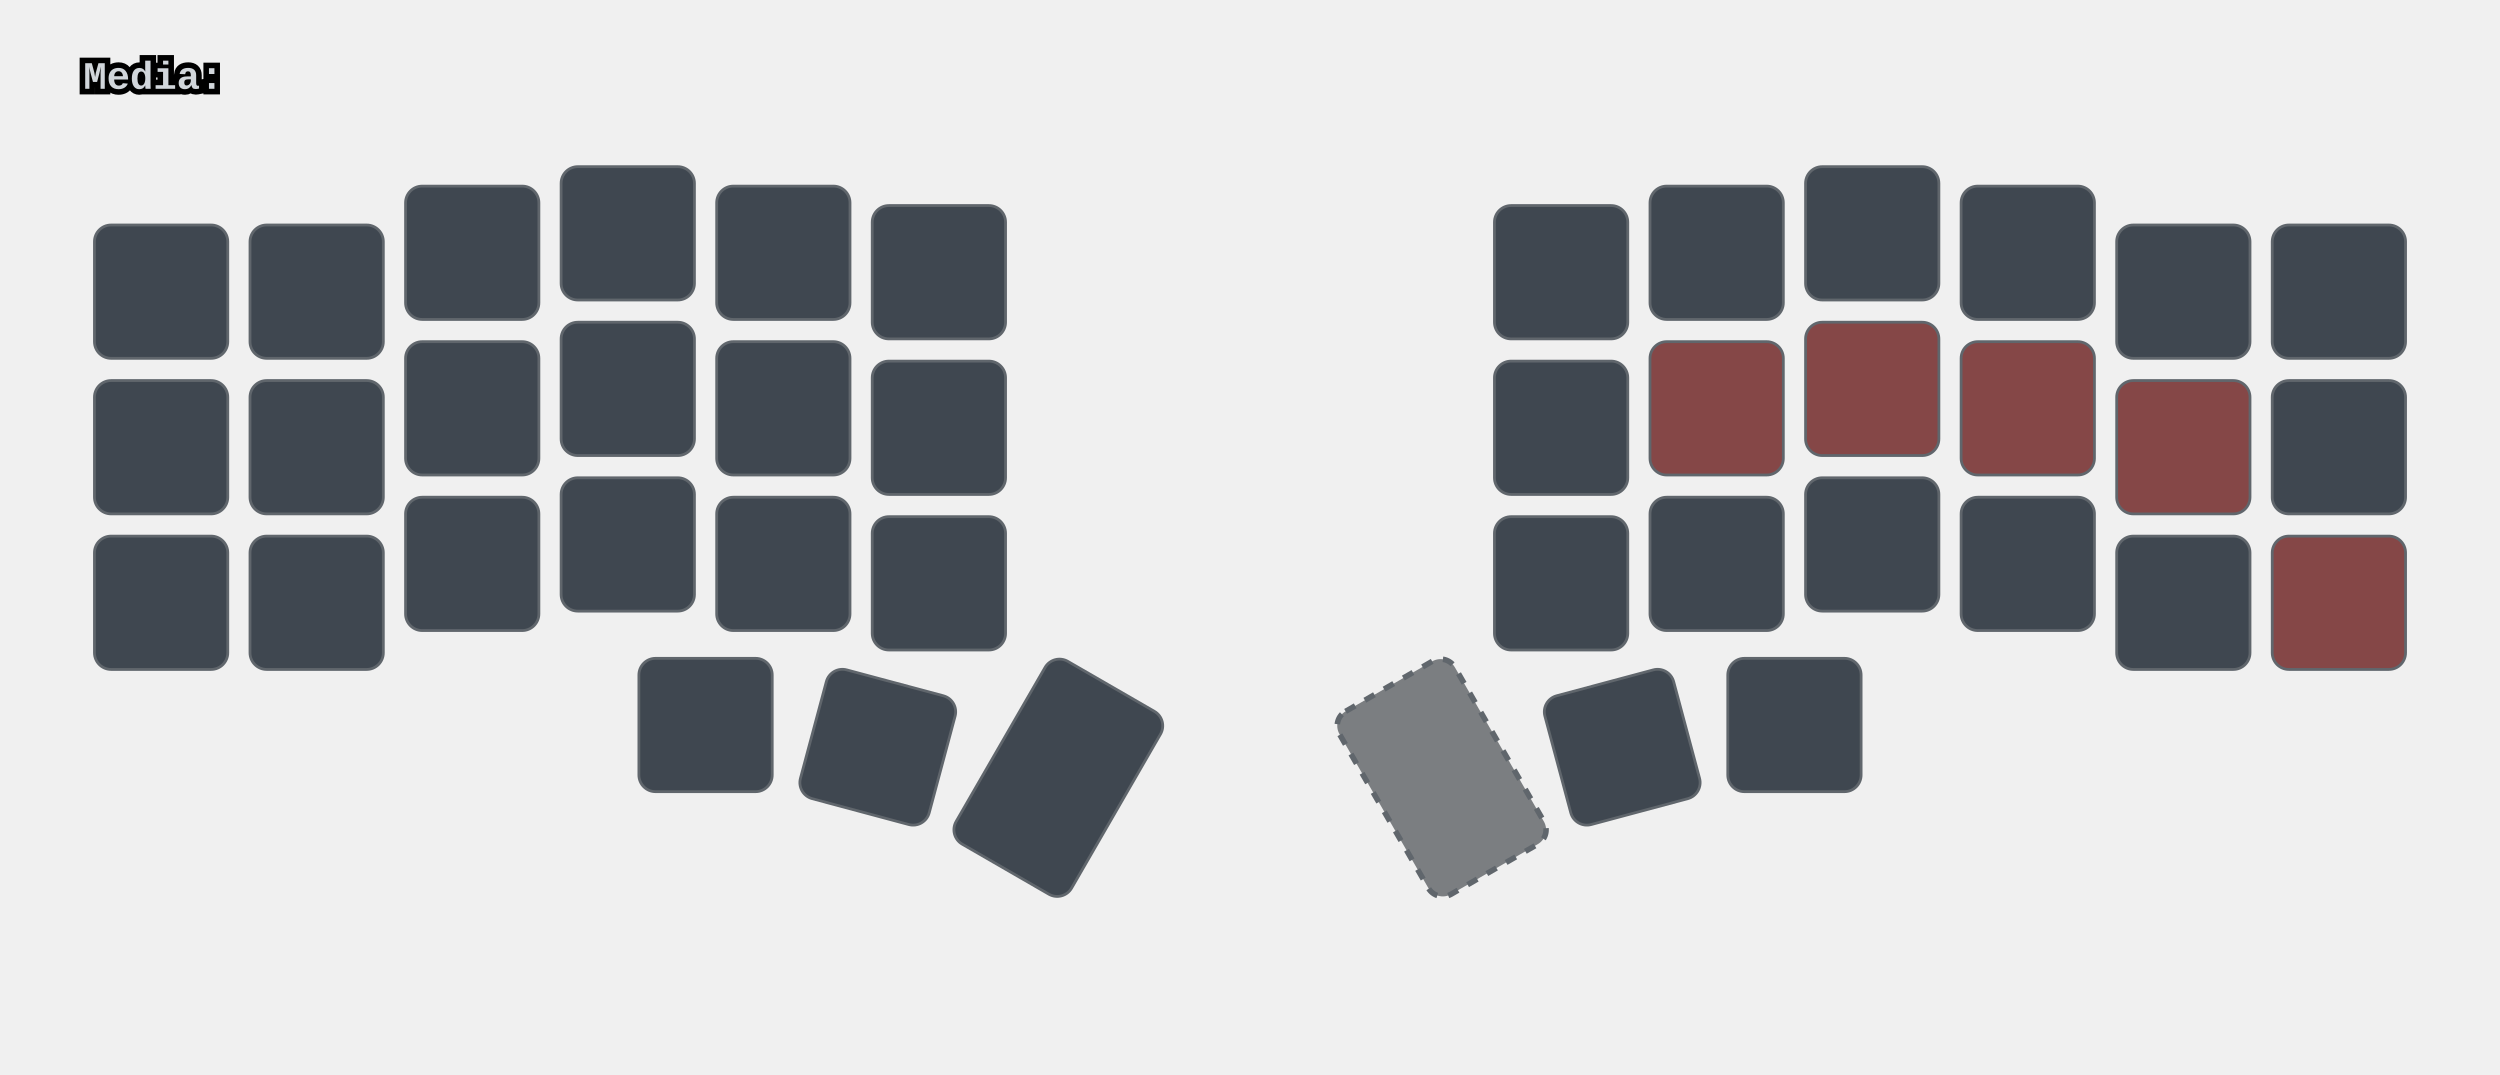
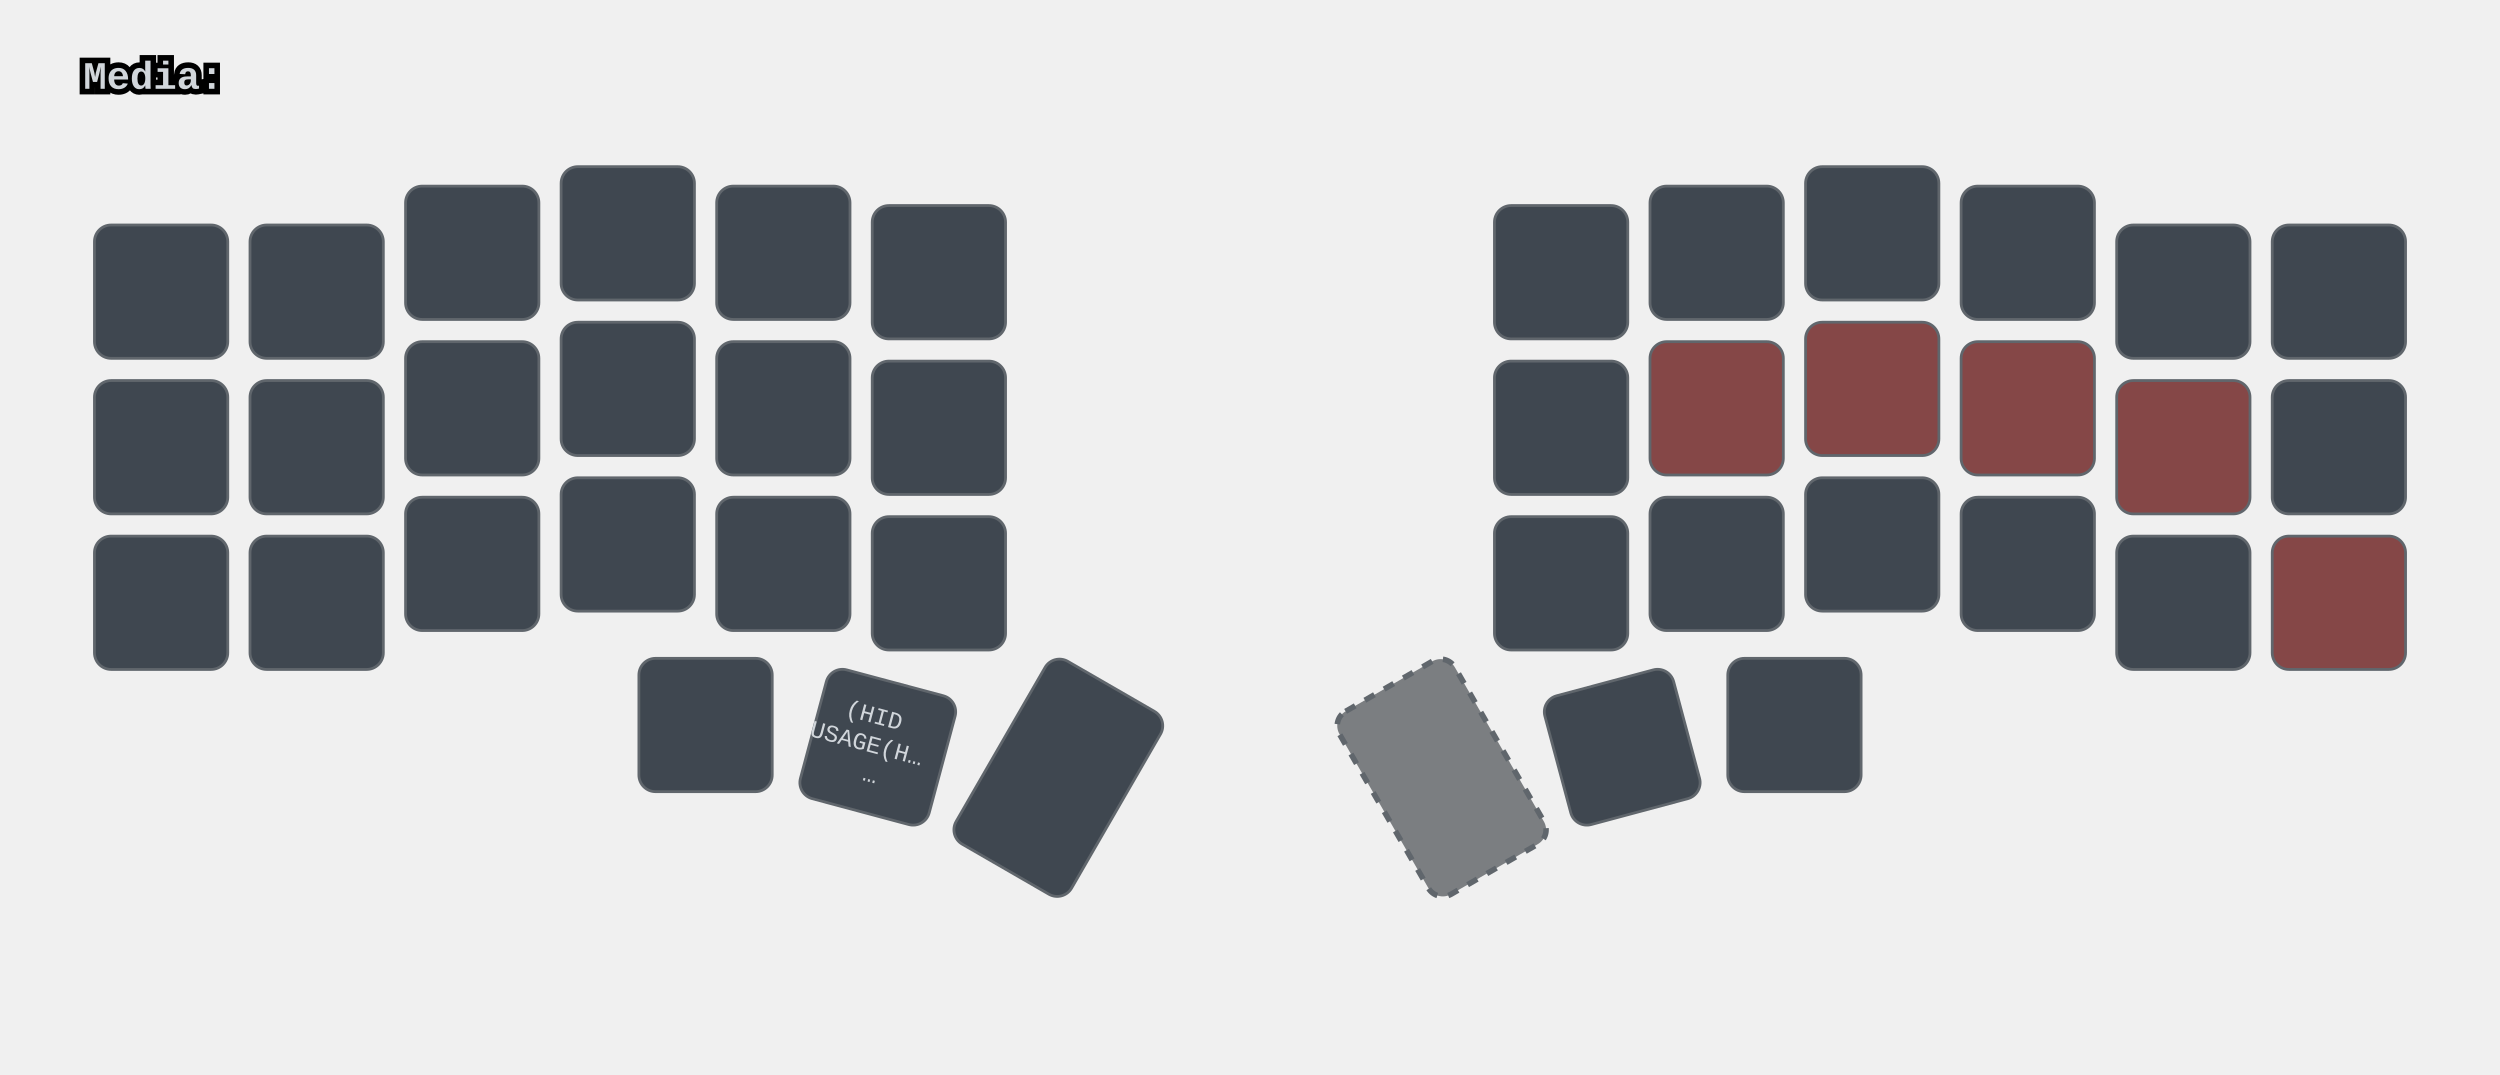
<svg xmlns="http://www.w3.org/2000/svg" xmlns:xlink="http://www.w3.org/1999/xlink" width="900" height="387" viewBox="0 0 900 387" class="keymap">
  <defs>/* start glyphs */
<svg id="mdi:apple-keyboard-caps">
      <svg id="mdi-apple-keyboard-caps" viewBox="0 0 24 24">
        <path d="M15,14V8H17.17L12,2.83L6.83,8H9V14H15M12,0L22,10H17V16H7V10H2L12,0M7,18H17V24H7V18M15,20H9V22H15V20Z" />
      </svg>
    </svg>
    <svg id="mdi:apple-keyboard-command">
      <svg id="mdi-apple-keyboard-command" viewBox="0 0 24 24">
        <path d="M6,2A4,4 0 0,1 10,6V8H14V6A4,4 0 0,1 18,2A4,4 0 0,1 22,6A4,4 0 0,1 18,10H16V14H18A4,4 0 0,1 22,18A4,4 0 0,1 18,22A4,4 0 0,1 14,18V16H10V18A4,4 0 0,1 6,22A4,4 0 0,1 2,18A4,4 0 0,1 6,14H8V10H6A4,4 0 0,1 2,6A4,4 0 0,1 6,2M16,18A2,2 0 0,0 18,20A2,2 0 0,0 20,18A2,2 0 0,0 18,16H16V18M14,10H10V14H14V10M6,16A2,2 0 0,0 4,18A2,2 0 0,0 6,20A2,2 0 0,0 8,18V16H6M8,6A2,2 0 0,0 6,4A2,2 0 0,0 4,6A2,2 0 0,0 6,8H8V6M18,8A2,2 0 0,0 20,6A2,2 0 0,0 18,4A2,2 0 0,0 16,6V8H18Z" />
      </svg>
    </svg>
    <svg id="mdi:apple-keyboard-control">
      <svg id="mdi-apple-keyboard-control" viewBox="0 0 24 24">
        <path d="M19.78,11.78L18.36,13.19L12,6.83L5.64,13.19L4.22,11.78L12,4L19.78,11.78Z" />
      </svg>
    </svg>
    <svg id="mdi:apple-keyboard-option">
      <svg id="mdi-apple-keyboard-option" viewBox="0 0 24 24">
        <path d="M3,4H9.11L16.15,18H21V20H14.88L7.84,6H3V4M14,4H21V6H14V4Z" />
      </svg>
    </svg>
    <svg id="mdi:apple-keyboard-shift">
      <svg id="mdi-apple-keyboard-shift" viewBox="0 0 24 24">
        <path d="M15,18V12H17.17L12,6.83L6.83,12H9V18H15M12,4L22,14H17V20H7V14H2L12,4Z" />
      </svg>
    </svg>
    <svg id="mdi:backspace">
      <svg id="mdi-backspace" viewBox="0 0 24 24">
        <path d="M22,3H7C6.31,3 5.77,3.35 5.41,3.88L0,12L5.41,20.11C5.77,20.64 6.31,21 7,21H22A2,2 0 0,0 24,19V5A2,2 0 0,0 22,3M19,15.59L17.59,17L14,13.41L10.41,17L9,15.59L12.59,12L9,8.41L10.41,7L14,10.59L17.59,7L19,8.41L15.41,12" />
      </svg>
    </svg>
    <svg id="mdi:backspace-reverse">
      <svg id="mdi-backspace-reverse" viewBox="0 0 24 24">
        <path d="M2,21H17C17.7,21 18.2,20.6 18.6,20.1L24,12L18.6,3.9C18.2,3.4 17.7,3 17,3H2A2,2 0 0,0 0,5V19A2,2 0 0,0 2,21M5,8.4L6.4,7L10,10.6L13.6,7L15,8.4L11.4,12L15,15.6L13.6,17L10,13.4L6.4,17L5,15.6L8.6,12" />
      </svg>
    </svg>
    <svg id="mdi:bluetooth-connect">
      <svg id="mdi-bluetooth-connect" viewBox="0 0 24 24">
        <path d="M19,10L17,12L19,14L21,12M14.88,16.29L13,18.17V14.41M13,5.83L14.88,7.71L13,9.58M17.71,7.71L12,2H11V9.58L6.41,5L5,6.41L10.59,12L5,17.58L6.41,19L11,14.41V22H12L17.71,16.29L13.41,12M7,12L5,10L3,12L5,14L7,12Z" />
      </svg>
    </svg>
    <svg id="mdi:bluetooth-off">
      <svg id="mdi-bluetooth-off" viewBox="0 0 24 24">
        <path d="M13,5.83L14.88,7.71L13.28,9.31L14.69,10.72L17.71,7.7L12,2H11V7.03L13,9.03M5.41,4L4,5.41L10.59,12L5,17.59L6.41,19L11,14.41V22H12L16.29,17.71L18.59,20L20,18.59M13,18.17V14.41L14.88,16.29" />
      </svg>
    </svg>
    <svg id="mdi:brightness-5">
      <svg id="mdi-brightness-5" viewBox="0 0 24 24">
        <path d="M12,18A6,6 0 0,1 6,12A6,6 0 0,1 12,6A6,6 0 0,1 18,12A6,6 0 0,1 12,18M20,15.31L23.31,12L20,8.69V4H15.31L12,0.69L8.69,4H4V8.69L0.69,12L4,15.31V20H8.69L12,23.31L15.31,20H20V15.31Z" />
      </svg>
    </svg>
    <svg id="mdi:brightness-7">
      <svg id="mdi-brightness-7" viewBox="0 0 24 24">
        <path d="M12,8A4,4 0 0,0 8,12A4,4 0 0,0 12,16A4,4 0 0,0 16,12A4,4 0 0,0 12,8M12,18A6,6 0 0,1 6,12A6,6 0 0,1 12,6A6,6 0 0,1 18,12A6,6 0 0,1 12,18M20,8.69V4H15.31L12,0.69L8.69,4H4V8.69L0.69,12L4,15.31V20H8.69L12,23.31L15.31,20H20V15.31L23.31,12L20,8.69Z" />
      </svg>
    </svg>
    <svg id="mdi:code-block-tags">
      <svg id="mdi-code-block-tags" viewBox="0 0 24 24">
        <path d="M5.59 3.41L7 4.82L3.82 8L7 11.18L5.59 12.6L1 8L5.59 3.41M11.41 3.41L16 8L11.41 12.6L10 11.18L13.18 8L10 4.82L11.41 3.41M22 6V18C22 19.11 21.11 20 20 20H4C2.9 20 2 19.11 2 18V14H4V18H20V6H17.03V4H20C21.11 4 22 4.89 22 6Z" />
      </svg>
    </svg>
    <svg id="mdi:content-copy">
      <svg id="mdi-content-copy" viewBox="0 0 24 24">
        <path d="M19,21H8V7H19M19,5H8A2,2 0 0,0 6,7V21A2,2 0 0,0 8,23H19A2,2 0 0,0 21,21V7A2,2 0 0,0 19,5M16,1H4A2,2 0 0,0 2,3V17H4V3H16V1Z" />
      </svg>
    </svg>
    <svg id="mdi:content-cut">
      <svg id="mdi-content-cut" viewBox="0 0 24 24">
        <path d="M19,3L13,9L15,11L22,4V3M12,12.5A0.5,0.5 0 0,1 11.5,12A0.5,0.5 0 0,1 12,11.5A0.5,0.5 0 0,1 12.5,12A0.5,0.5 0 0,1 12,12.5M6,20A2,2 0 0,1 4,18C4,16.89 4.9,16 6,16A2,2 0 0,1 8,18C8,19.11 7.1,20 6,20M6,8A2,2 0 0,1 4,6C4,4.89 4.9,4 6,4A2,2 0 0,1 8,6C8,7.11 7.1,8 6,8M9.64,7.64C9.87,7.14 10,6.59 10,6A4,4 0 0,0 6,2A4,4 0 0,0 2,6A4,4 0 0,0 6,10C6.59,10 7.14,9.87 7.64,9.64L10,12L7.64,14.36C7.14,14.13 6.59,14 6,14A4,4 0 0,0 2,18A4,4 0 0,0 6,22A4,4 0 0,0 10,18C10,17.41 9.87,16.86 9.64,16.36L12,14L19,21H22V20L9.64,7.64Z" />
      </svg>
    </svg>
    <svg id="mdi:content-paste">
      <svg id="mdi-content-paste" viewBox="0 0 24 24">
        <path d="M19,20H5V4H7V7H17V4H19M12,2A1,1 0 0,1 13,3A1,1 0 0,1 12,4A1,1 0 0,1 11,3A1,1 0 0,1 12,2M19,2H14.82C14.4,0.84 13.3,0 12,0C10.7,0 9.6,0.84 9.18,2H5A2,2 0 0,0 3,4V20A2,2 0 0,0 5,22H19A2,2 0 0,0 21,20V4A2,2 0 0,0 19,2Z" />
      </svg>
    </svg>
    <svg id="mdi:dock-window">
      <svg id="mdi-dock-window" viewBox="0 0 24 24">
        <path d="M18 18V20H4A2 2 0 0 1 2 18V8H4V18M22 6V14A2 2 0 0 1 20 16H8A2 2 0 0 1 6 14V6A2 2 0 0 1 8 4H20A2 2 0 0 1 22 6M20 6H8V14H20Z" />
      </svg>
    </svg>
    <svg id="mdi:folder-search-outline">
      <svg id="mdi-folder-search-outline" viewBox="0 0 24 24">
        <path d="M16.5,12C19,12 21,14 21,16.5C21,17.38 20.75,18.21 20.31,18.9L23.39,22L22,23.39L18.88,20.32C18.19,20.75 17.37,21 16.5,21C14,21 12,19 12,16.5C12,14 14,12 16.5,12M16.5,14A2.5,2.5 0 0,0 14,16.5A2.5,2.5 0 0,0 16.5,19A2.5,2.5 0 0,0 19,16.5A2.5,2.5 0 0,0 16.5,14M19,8H3V18H10.17C10.34,18.72 10.63,19.39 11,20H3C1.89,20 1,19.1 1,18V6C1,4.89 1.89,4 3,4H9L11,6H19A2,2 0 0,1 21,8V11.81C20.42,11.26 19.75,10.81 19,10.5V8Z" />
      </svg>
    </svg>
    <svg id="mdi:format-letter-ends-with">
      <svg id="mdi-format-letter-ends-with" viewBox="0 0 24 24">
        <path d="M11.14 4L6.43 16H8.36L9.32 13.43H14.67L15.64 16H17.57L12.86 4M12 6.29L14.03 11.71H9.96M20 14V18H2V20H22V14Z" />
      </svg>
    </svg>
    <svg id="mdi:format-letter-starts-with">
      <svg id="mdi-format-letter-starts-with" viewBox="0 0 24 24">
        <path d="M11.14 4L6.43 16H8.36L9.32 13.43H14.67L15.64 16H17.57L12.86 4M12 6.29L14.03 11.71H9.96M4 18V15H2V20H22V18Z" />
      </svg>
    </svg>
    <svg id="mdi:format-pilcrow-arrow-left">
      <svg id="mdi-format-pilcrow-arrow-left" viewBox="0 0 24 24">
        <path d="M8,17V14L4,18L8,22V19H20V17M10,10V15H12V4H14V15H16V4H18V2H10A4,4 0 0,0 6,6A4,4 0 0,0 10,10Z" />
      </svg>
    </svg>
    <svg id="mdi:format-pilcrow-arrow-right">
      <svg id="mdi-format-pilcrow-arrow-right" viewBox="0 0 24 24">
        <path d="M21,18L17,14V17H5V19H17V22M9,10V15H11V4H13V15H15V4H17V2H9A4,4 0 0,0 5,6A4,4 0 0,0 9,10Z" />
      </svg>
    </svg>
    <svg id="mdi:keyboard-return">
      <svg id="mdi-keyboard-return" viewBox="0 0 24 24">
        <path d="M19,7V11H5.83L9.41,7.41L8,6L2,12L8,18L9.41,16.58L5.83,13H21V7H19Z" />
      </svg>
    </svg>
    <svg id="mdi:keyboard-space">
      <svg id="mdi-keyboard-space" viewBox="0 0 24 24">
        <path d="M3 15H5V19H19V15H21V19C21 20.1 20.1 21 19 21H5C3.9 21 3 20.1 3 19V15Z" />
      </svg>
    </svg>
    <svg id="mdi:keyboard-tab">
      <svg id="mdi-keyboard-tab" viewBox="0 0 24 24">
        <path d="M20,18H22V6H20M11.59,7.41L15.17,11H1V13H15.17L11.59,16.58L13,18L19,12L13,6L11.59,7.41Z" />
      </svg>
    </svg>
    <svg id="mdi:keyboard-variant">
      <svg id="mdi-keyboard-variant" viewBox="0 0 24 24">
        <path d="M6,16H18V18H6V16M6,13V15H2V13H6M7,15V13H10V15H7M11,15V13H13V15H11M14,15V13H17V15H14M18,15V13H22V15H18M2,10H5V12H2V10M19,12V10H22V12H19M18,12H16V10H18V12M8,12H6V10H8V12M12,12H9V10H12V12M15,12H13V10H15V12M2,9V7H4V9H2M5,9V7H7V9H5M8,9V7H10V9H8M11,9V7H13V9H11M14,9V7H16V9H14M17,9V7H22V9H17Z" />
      </svg>
    </svg>
    <svg id="mdi:lightbulb-off-outline">
      <svg id="mdi-lightbulb-off-outline" viewBox="0 0 24 24">
        <path d="M12,2C9.76,2 7.78,3.05 6.5,4.68L7.93,6.11C8.84,4.84 10.32,4 12,4A5,5 0 0,1 17,9C17,10.68 16.16,12.16 14.89,13.06L16.31,14.5C17.94,13.21 19,11.24 19,9A7,7 0 0,0 12,2M3.28,4L2,5.27L5.04,8.3C5,8.53 5,8.76 5,9C5,11.38 6.19,13.47 8,14.74V17A1,1 0 0,0 9,18H14.73L18.73,22L20,20.72L3.28,4M7.23,10.5L12.73,16H10V13.58C8.68,13 7.66,11.88 7.23,10.5M9,20V21A1,1 0 0,0 10,22H14A1,1 0 0,0 15,21V20H9Z" />
      </svg>
    </svg>
    <svg id="mdi:lightbulb-on-20">
      <svg id="mdi-lightbulb-on-20" viewBox="0 0 24 24">
        <path d="M1 11H4V13H1V11M4.9 3.5L3.5 4.9L5.6 7L7 5.6L4.9 3.5M13 1H11V4H13V1M20 11V13H23V11H20M10 22C10 22.6 10.4 23 11 23H13C13.6 23 14 22.6 14 22V21H10V22M19.1 3.5L17 5.6L18.4 7L20.5 4.9L19.1 3.5M18 12C18 14.2 16.8 16.2 15 17.2V19C15 19.6 14.6 20 14 20H10C9.4 20 9 19.6 9 19V17.2C7.2 16.2 6 14.2 6 12C6 8.7 8.7 6 12 6S18 8.7 18 12M16 12C16 9.79 14.21 8 12 8S8 9.79 8 12 9.79 16 12 16 16 14.21 16 12Z" />
      </svg>
    </svg>
    <svg id="mdi:lightbulb-on-90">
      <svg id="mdi-lightbulb-on-90" viewBox="0 0 24 24">
        <path d="M7 5.6L5.6 7L3.5 4.9L4.9 3.5L7 5.6M10 22C10 22.6 10.4 23 11 23H13C13.6 23 14 22.6 14 22V21H10V22M1 13H4V11H1V13M13 1H11V4H13V1M20 11V13H23V11H20M19.1 3.5L17 5.6L18.4 7L20.5 4.9L19.1 3.5M18 12C18 14.2 16.8 16.2 15 17.2V19C15 19.6 14.6 20 14 20H10C9.4 20 9 19.6 9 19V17.2C7.2 16.2 6 14.2 6 12C6 8.7 8.7 6 12 6S18 8.7 18 12M12 8C11 8 10.09 8.38 9.39 9H14.61C13.91 8.38 13 8 12 8Z" />
      </svg>
    </svg>
    <svg id="mdi:lock-outline">
      <svg id="mdi-lock-outline" viewBox="0 0 24 24">
        <path d="M12,17C10.89,17 10,16.1 10,15C10,13.89 10.89,13 12,13A2,2 0 0,1 14,15A2,2 0 0,1 12,17M18,20V10H6V20H18M18,8A2,2 0 0,1 20,10V20A2,2 0 0,1 18,22H6C4.89,22 4,21.1 4,20V10C4,8.89 4.89,8 6,8H7V6A5,5 0 0,1 12,1A5,5 0 0,1 17,6V8H18M12,3A3,3 0 0,0 9,6V8H15V6A3,3 0 0,0 12,3Z" />
      </svg>
    </svg>
    <svg id="mdi:mouse">
      <svg id="mdi-mouse" viewBox="0 0 24 24">
        <path d="M11,1.07C7.05,1.56 4,4.92 4,9H11M4,15A8,8 0 0,0 12,23A8,8 0 0,0 20,15V11H4M13,1.07V9H20C20,4.92 16.94,1.56 13,1.07Z" />
      </svg>
    </svg>
    <svg id="mdi:mouse-left-click-outline">
      <svg id="mdi-mouse-left-click-outline" viewBox="0 0 24 24">
        <path d="M13 9V1.07C13.7 1.16 14.37 1.33 15 1.59C17.33 2.53 19.11 4.53 19.75 7C19.91 7.64 20 8.31 20 9H13M17.66 7C17.18 5.65 16.23 4.5 15 3.81V7H17.66M6 15V13H18V15C18 16.59 17.37 18.12 16.24 19.24C15.12 20.37 13.59 21 12 21C10.41 21 8.88 20.37 7.76 19.24C6.63 18.12 6 16.59 6 15M4 15C4 17.12 4.84 19.16 6.34 20.66C7.84 22.16 9.88 23 12 23C14.12 23 16.16 22.16 17.66 20.66C19.16 19.16 20 17.12 20 15V11H4V15M11 9V1.07C7.06 1.56 4 4.92 4 9H11Z" />
      </svg>
    </svg>
    <svg id="mdi:mouse-right-click-outline">
      <svg id="mdi-mouse-right-click-outline" viewBox="0 0 24 24">
        <path d="M13 9V1.07C16.94 1.56 20 4.92 20 9H13M11 9V1.07C10.3 1.16 9.63 1.33 9 1.59C6.67 2.53 4.89 4.53 4.25 7C4.09 7.64 4 8.31 4 9H11M6.34 7C6.82 5.65 7.78 4.5 9 3.81V7H6.34M6 15V13H18V15C18 16.59 17.37 18.12 16.24 19.24C15.12 20.37 13.59 21 12 21C10.41 21 8.88 20.37 7.76 19.24C6.63 18.12 6 16.59 6 15M4 15C4 17.12 4.84 19.16 6.34 20.66C7.84 22.16 9.88 23 12 23C14.12 23 16.16 22.16 17.66 20.66C19.16 19.16 20 17.12 20 15V11H4V15Z" />
      </svg>
    </svg>
    <svg id="mdi:numeric-1-box-multiple-outline">
      <svg id="mdi-numeric-1-box-multiple-outline" viewBox="0 0 24 24">
        <path d="M21,17H7V3H21M21,1H7A2,2 0 0,0 5,3V17A2,2 0 0,0 7,19H21A2,2 0 0,0 23,17V3A2,2 0 0,0 21,1M14,15H16V5H12V7H14M3,5H1V21A2,2 0 0,0 3,23H19V21H3V5Z" />
      </svg>
    </svg>
    <svg id="mdi:numeric-2-box-multiple-outline">
      <svg id="mdi-numeric-2-box-multiple-outline" viewBox="0 0 24 24">
        <path d="M17,13H13V11H15A2,2 0 0,0 17,9V7C17,5.89 16.1,5 15,5H11V7H15V9H13A2,2 0 0,0 11,11V15H17M21,17H7V3H21M21,1H7A2,2 0 0,0 5,3V17A2,2 0 0,0 7,19H21A2,2 0 0,0 23,17V3A2,2 0 0,0 21,1M3,5H1V21A2,2 0 0,0 3,23H19V21H3V5Z" />
      </svg>
    </svg>
    <svg id="mdi:numeric-3-box-multiple-outline">
      <svg id="mdi-numeric-3-box-multiple-outline" viewBox="0 0 24 24">
        <path d="M17,13V11.5A1.5,1.5 0 0,0 15.5,10A1.5,1.5 0 0,0 17,8.5V7C17,5.89 16.1,5 15,5H11V7H15V9H13V11H15V13H11V15H15A2,2 0 0,0 17,13M3,5H1V21A2,2 0 0,0 3,23H19V21H3M21,17H7V3H21M21,1H7A2,2 0 0,0 5,3V17A2,2 0 0,0 7,19H21A2,2 0 0,0 23,17V3A2,2 0 0,0 21,1Z" />
      </svg>
    </svg>
    <svg id="mdi:numeric-4-box-multiple-outline">
      <svg id="mdi-numeric-4-box-multiple-outline" viewBox="0 0 24 24">
        <path d="M21,17H7V3H21M21,1H7A2,2 0 0,0 5,3V17A2,2 0 0,0 7,19H21A2,2 0 0,0 23,17V3A2,2 0 0,0 21,1M15,15H17V5H15V9H13V5H11V11H15M3,5H1V21A2,2 0 0,0 3,23H19V21H3V5Z" />
      </svg>
    </svg>
    <svg id="mdi:numeric-5-box-multiple-outline">
      <svg id="mdi-numeric-5-box-multiple-outline" viewBox="0 0 24 24">
        <path d="M17,13V11C17,9.89 16.1,9 15,9H13V7H17V5H11V11H15V13H11V15H15A2,2 0 0,0 17,13M3,5H1V21A2,2 0 0,0 3,23H19V21H3M21,17H7V3H21M21,1H7A2,2 0 0,0 5,3V17A2,2 0 0,0 7,19H21A2,2 0 0,0 23,17V3A2,2 0 0,0 21,1Z" />
      </svg>
    </svg>
    <svg id="mdi:numeric-6-box-multiple-outline">
      <svg id="mdi-numeric-6-box-multiple-outline" viewBox="0 0 24 24">
        <path d="M13,11H15V13H13M13,15H15A2,2 0 0,0 17,13V11C17,9.89 16.1,9 15,9H13V7H17V5H13A2,2 0 0,0 11,7V13C11,14.11 11.9,15 13,15M21,17H7V3H21M21,1H7A2,2 0 0,0 5,3V17A2,2 0 0,0 7,19H21A2,2 0 0,0 23,17V3A2,2 0 0,0 21,1M3,5H1V21A2,2 0 0,0 3,23H19V21H3V5Z" />
      </svg>
    </svg>
    <svg id="mdi:numeric-7-box-multiple-outline">
      <svg id="mdi-numeric-7-box-multiple-outline" viewBox="0 0 24 24">
        <path d="M13,15L17,7V5H11V7H15L11,15M21,17H7V3H21M21,1H7A2,2 0 0,0 5,3V17A2,2 0 0,0 7,19H21A2,2 0 0,0 23,17V3A2,2 0 0,0 21,1M3,5H1V21A2,2 0 0,0 3,23H19V21H3V5Z" />
      </svg>
    </svg>
    <svg id="mdi:numeric-8-box-multiple-outline">
      <svg id="mdi-numeric-8-box-multiple-outline" viewBox="0 0 24 24">
        <path d="M13,11H15V13H13M13,7H15V9H13M13,15H15A2,2 0 0,0 17,13V11.5A1.5,1.5 0 0,0 15.5,10A1.5,1.5 0 0,0 17,8.5V7C17,5.89 16.1,5 15,5H13A2,2 0 0,0 11,7V8.5A1.5,1.5 0 0,0 12.5,10A1.5,1.5 0 0,0 11,11.5V13C11,14.11 11.9,15 13,15M21,17H7V3H21M21,1H7A2,2 0 0,0 5,3V17A2,2 0 0,0 7,19H21A2,2 0 0,0 23,17V3A2,2 0 0,0 21,1M3,5H1V21A2,2 0 0,0 3,23H19V21H3V5Z" />
      </svg>
    </svg>
    <svg id="mdi:palette-outline">
      <svg id="mdi-palette-outline" viewBox="0 0 24 24">
        <path d="M12,22A10,10 0 0,1 2,12A10,10 0 0,1 12,2C17.5,2 22,6 22,11A6,6 0 0,1 16,17H14.2C13.9,17 13.7,17.2 13.7,17.5C13.7,17.6 13.8,17.7 13.8,17.8C14.2,18.3 14.4,18.9 14.4,19.5C14.5,20.9 13.4,22 12,22M12,4A8,8 0 0,0 4,12A8,8 0 0,0 12,20C12.3,20 12.5,19.8 12.5,19.5C12.5,19.3 12.4,19.2 12.4,19.1C12,18.6 11.8,18.1 11.8,17.5C11.8,16.1 12.9,15 14.3,15H16A4,4 0 0,0 20,11C20,7.1 16.4,4 12,4M6.5,10C7.3,10 8,10.7 8,11.5C8,12.3 7.3,13 6.5,13C5.7,13 5,12.3 5,11.5C5,10.7 5.7,10 6.5,10M9.5,6C10.3,6 11,6.7 11,7.5C11,8.3 10.3,9 9.5,9C8.7,9 8,8.3 8,7.5C8,6.7 8.7,6 9.5,6M14.5,6C15.3,6 16,6.7 16,7.5C16,8.3 15.3,9 14.5,9C13.7,9 13,8.3 13,7.5C13,6.7 13.7,6 14.5,6M17.5,10C18.3,10 19,10.7 19,11.5C19,12.3 18.3,13 17.5,13C16.7,13 16,12.3 16,11.5C16,10.7 16.7,10 17.5,10Z" />
      </svg>
    </svg>
    <svg id="mdi:play-pause">
      <svg id="mdi-play-pause" viewBox="0 0 24 24">
        <path d="M3,5V19L11,12M13,19H16V5H13M18,5V19H21V5" />
      </svg>
    </svg>
    <svg id="mdi:power">
      <svg id="mdi-power" viewBox="0 0 24 24">
        <path d="M16.56,5.44L15.11,6.89C16.84,7.94 18,9.83 18,12A6,6 0 0,1 12,18A6,6 0 0,1 6,12C6,9.83 7.16,7.94 8.88,6.88L7.44,5.44C5.36,6.88 4,9.28 4,12A8,8 0 0,0 12,20A8,8 0 0,0 20,12C20,9.28 18.64,6.88 16.56,5.44M13,3H11V13H13" />
      </svg>
    </svg>
    <svg id="mdi:power-plug-outline">
      <svg id="mdi-power-plug-outline" viewBox="0 0 24 24">
        <path d="M16 7V3H14V7H10V3H8V7C7 7 6 8 6 9V14.5L9.5 18V21H14.5V18L18 14.5V9C18 8 17 7 16 7M16 13.67L13.09 16.59L12.67 17H11.33L10.92 16.59L8 13.67V9.09C8 9.06 8.06 9 8.09 9H15.92C15.95 9 16 9.06 16 9.09V13.67Z" />
      </svg>
    </svg>
    <svg id="mdi:redo">
      <svg id="mdi-redo" viewBox="0 0 24 24">
        <path d="M18.4,10.6C16.55,9 14.15,8 11.5,8C6.85,8 2.92,11.03 1.54,15.22L3.9,16C4.95,12.81 7.95,10.5 11.5,10.5C13.45,10.5 15.23,11.22 16.62,12.38L13,16H22V7L18.4,10.6Z" />
      </svg>
    </svg>
    <svg id="mdi:restart">
      <svg id="mdi-restart" viewBox="0 0 24 24">
        <path d="M12,4C14.1,4 16.1,4.8 17.6,6.3C20.7,9.4 20.7,14.5 17.6,17.6C15.8,19.5 13.3,20.2 10.9,19.9L11.4,17.9C13.1,18.1 14.9,17.5 16.2,16.2C18.5,13.9 18.5,10.1 16.2,7.7C15.1,6.6 13.5,6 12,6V10.6L7,5.6L12,0.6V4M6.3,17.6C3.7,15 3.3,11 5.1,7.9L6.6,9.4C5.5,11.6 5.9,14.4 7.8,16.2C8.3,16.7 8.9,17.1 9.6,17.4L9,19.4C8,19 7.1,18.4 6.3,17.6Z" />
      </svg>
    </svg>
    <svg id="mdi:skip-backward">
      <svg id="mdi-skip-backward" viewBox="0 0 24 24">
        <path d="M20,5V19L13,12M6,5V19H4V5M13,5V19L6,12" />
      </svg>
    </svg>
    <svg id="mdi:skip-forward">
      <svg id="mdi-skip-forward" viewBox="0 0 24 24">
        <path d="M4,5V19L11,12M18,5V19H20V5M11,5V19L18,12" />
      </svg>
    </svg>
    <svg id="mdi:stop">
      <svg id="mdi-stop" viewBox="0 0 24 24">
        <path d="M18,18H6V6H18V18Z" />
      </svg>
    </svg>
    <svg id="mdi:undo">
      <svg id="mdi-undo" viewBox="0 0 24 24">
        <path d="M12.5,8C9.85,8 7.45,9 5.6,10.6L2,7V16H11L7.38,12.38C8.77,11.22 10.54,10.5 12.5,10.5C16.04,10.5 19.05,12.81 20.1,16L22.47,15.22C21.08,11.03 17.15,8 12.5,8Z" />
      </svg>
    </svg>
    <svg id="mdi:unfold-more-horizontal">
      <svg id="mdi-unfold-more-horizontal" viewBox="0 0 24 24">
        <path d="M12,18.17L8.83,15L7.42,16.41L12,21L16.59,16.41L15.17,15M12,5.83L15.17,9L16.58,7.59L12,3L7.41,7.59L8.83,9L12,5.83Z" />
      </svg>
    </svg>
    <svg id="mdi:unfold-more-vertical">
      <svg id="mdi-unfold-more-vertical" viewBox="0 0 24 24">
        <path d="M18.17,12L15,8.83L16.41,7.41L21,12L16.41,16.58L15,15.17L18.17,12M5.83,12L9,15.17L7.59,16.59L3,12L7.59,7.42L9,8.83L5.83,12Z" />
      </svg>
    </svg>
    <svg id="mdi:usb">
      <svg id="mdi-usb" viewBox="0 0 24 24">
        <path d="M15,7V11H16V13H13V5H15L12,1L9,5H11V13H8V10.93C8.7,10.56 9.2,9.85 9.2,9C9.2,7.78 8.21,6.8 7,6.8C5.78,6.8 4.8,7.78 4.8,9C4.8,9.85 5.3,10.56 6,10.93V13A2,2 0 0,0 8,15H11V18.05C10.29,18.41 9.8,19.15 9.8,20A2.2,2.2 0 0,0 12,22.2A2.2,2.2 0 0,0 14.2,20C14.2,19.15 13.71,18.41 13,18.05V15H16A2,2 0 0,0 18,13V11H19V7H15Z" />
      </svg>
    </svg>
    <svg id="mdi:view-dashboard-outline">
      <svg id="mdi-view-dashboard-outline" viewBox="0 0 24 24">
        <path d="M19,5V7H15V5H19M9,5V11H5V5H9M19,13V19H15V13H19M9,17V19H5V17H9M21,3H13V9H21V3M11,3H3V13H11V3M21,11H13V21H21V11M11,15H3V21H11V15Z" />
      </svg>
    </svg>
    <svg id="mdi:volume-minus">
      <svg id="mdi-volume-minus" viewBox="0 0 24 24">
        <path d="M3,9H7L12,4V20L7,15H3V9M14,11H22V13H14V11Z" />
      </svg>
    </svg>
    <svg id="mdi:volume-off">
      <svg id="mdi-volume-off" viewBox="0 0 24 24">
        <path d="M12,4L9.91,6.09L12,8.18M4.27,3L3,4.27L7.73,9H3V15H7L12,20V13.27L16.25,17.53C15.58,18.04 14.83,18.46 14,18.7V20.77C15.38,20.45 16.63,19.82 17.68,18.96L19.73,21L21,19.73L12,10.73M19,12C19,12.94 18.8,13.82 18.46,14.64L19.97,16.15C20.62,14.91 21,13.5 21,12C21,7.72 18,4.14 14,3.23V5.29C16.89,6.15 19,8.83 19,12M16.5,12C16.5,10.23 15.5,8.71 14,7.97V10.18L16.45,12.63C16.5,12.43 16.5,12.21 16.5,12Z" />
      </svg>
    </svg>
    <svg id="mdi:volume-plus">
      <svg id="mdi-volume-plus" viewBox="0 0 24 24">
        <path d="M3,9H7L12,4V20L7,15H3V9M14,11H17V8H19V11H22V13H19V16H17V13H14V11Z" />
      </svg>
    </svg>
    <svg id="mdi:web">
      <svg id="mdi-web" viewBox="0 0 24 24">
        <path d="M16.36,14C16.44,13.34 16.5,12.68 16.5,12C16.5,11.32 16.44,10.66 16.36,10H19.74C19.9,10.64 20,11.31 20,12C20,12.69 19.9,13.36 19.74,14M14.59,19.56C15.19,18.45 15.65,17.25 15.97,16H18.92C17.96,17.65 16.43,18.93 14.59,19.56M14.34,14H9.66C9.56,13.34 9.5,12.68 9.5,12C9.5,11.32 9.56,10.65 9.66,10H14.34C14.43,10.65 14.5,11.32 14.5,12C14.5,12.68 14.43,13.34 14.34,14M12,19.96C11.17,18.76 10.5,17.43 10.09,16H13.91C13.5,17.43 12.83,18.76 12,19.96M8,8H5.08C6.03,6.34 7.57,5.06 9.4,4.44C8.8,5.55 8.35,6.75 8,8M5.08,16H8C8.35,17.25 8.8,18.45 9.4,19.56C7.57,18.93 6.03,17.65 5.08,16M4.26,14C4.1,13.36 4,12.69 4,12C4,11.31 4.1,10.64 4.26,10H7.64C7.56,10.66 7.5,11.32 7.5,12C7.5,12.68 7.56,13.34 7.64,14M12,4.03C12.83,5.23 13.5,6.57 13.91,8H10.09C10.5,6.57 11.17,5.23 12,4.03M18.92,8H15.97C15.65,6.75 15.19,5.55 14.59,4.44C16.43,5.07 17.96,6.34 18.92,8M12,2C6.47,2 2,6.5 2,12A10,10 0 0,0 12,22A10,10 0 0,0 22,12A10,10 0 0,0 12,2Z" />
      </svg>
    </svg>
    <svg id="mdi:window-maximize">
      <svg id="mdi-window-maximize" viewBox="0 0 24 24">
        <path d="M4,4H20V20H4V4M6,8V18H18V8H6Z" />
      </svg>
    </svg>
    <svg id="mdi:window-restore">
      <svg id="mdi-window-restore" viewBox="0 0 24 24">
        <path d="M4,8H8V4H20V16H16V20H4V8M16,8V14H18V6H10V8H16M6,12V18H14V12H6Z" />
      </svg>
    </svg>
  </defs>/* end glyphs */
<style>/* inherit to force styles through use tags */
svg path {
    fill: inherit;
}

/* font and background color specifications */
svg.keymap {
    font-family: SFMono-Regular,Consolas,Liberation Mono,Menlo,monospace;
    font-size: 14px;
    font-kerning: normal;
    text-rendering: optimizeLegibility;
    fill: #24292e;
}

/* default key styling */
rect.key {
    fill: #f6f8fa;
}

rect.key, rect.combo {
    stroke: #c9cccf;
    stroke-width: 1;
}

/* default key side styling, only used is draw_key_sides is set */
rect.side {
    filter: brightness(90%);
}

/* color accent for combo boxes */
rect.combo, rect.combo-separate {
    fill: #cdf;
}

/* color accent for held keys */
rect.held, rect.combo.held {
    fill: #fdd;
}

/* color accent for ghost (optional) keys */
rect.ghost, rect.combo.ghost {
    stroke-dasharray: 4, 4;
    stroke-width: 2;
}

text {
    text-anchor: middle;
    dominant-baseline: middle;
}

/* styling for layer labels */
text.label {
    font-weight: bold;
    text-anchor: start;
    stroke: white;
    stroke-width: 4;
    paint-order: stroke;
}

/* styling for optional footer */
text.footer {
    text-anchor: end;
    dominant-baseline: auto;
    stroke: white;
    stroke-width: 4;
    paint-order: stroke;
}

/* styling for combo tap, and key non-tap label text */
text.combo, text.hold, text.shifted, text.left, text.right, text.tl, text.tr, text.bl, text.br {
    font-size: 11px;
}

text.hold, text.bl, text.br {
    text-anchor: middle;
    dominant-baseline: auto;
}

text.shifted, text.tl, text.tr {
    text-anchor: middle;
    dominant-baseline: hanging;
}

text.left, text.tl, text.bl {
    text-anchor: start;
}

text.right, text.tr, text.br {
    text-anchor: end;
}

text.layer-activator {
    text-decoration: underline;
}

/* styling for hold/shifted label text in combo box */
text.combo.hold, text.combo.shifted, text.combo.left, text.combo.right {
    font-size: 8px;
}

/* lighter symbol for transparent keys */
text.trans {
    fill: #7b7e81;
}

/* styling for combo dendrons */
path.combo {
    stroke-width: 1;
    stroke: gray;
    fill: none;
}

/* Start Tabler Icons Cleanup */
/* cannot use height/width with glyphs */
.icon-tabler &gt; path {
    fill: inherit;
    stroke: inherit;
    stroke-width: 2;
}
/* hide tabler's default box */
.icon-tabler &gt; path[stroke="none"][fill="none"] {
    visibility: hidden;
}
/* End Tabler Icons Cleanup */

svg.keymap { fill: #d1d6db; }
rect.key { fill: #3f4750; }
rect.key, rect.combo { stroke: #60666c; }
rect.combo, rect.combo-separate { fill: #1f3d7a; }
rect.held, rect.combo.held { fill: #854747; }
text.label, text.footer { stroke: black; }
text.trans { fill: #7e8184; }
path.combo { stroke: #7f7f7f; }

rect.ghost { fill: #7b7e81; }
</style>
  <g transform="translate(30, 0)" class="layer-Media">
    <text x="0" y="28" class="label" id="Media">Media:</text>
    <g transform="translate(0, 56)">
      <g transform="translate(28, 49)" class="key keypos-0">
        <rect rx="6" ry="6" x="-24" y="-24" width="48" height="48" class="key" />
+       </g>
+       <g transform="translate(84, 49)" class="key keypos-1">
+         <rect rx="6" ry="6" x="-24" y="-24" width="48" height="48" class="key" />
+         <use href="#mdi:brightness-7" xlink:href="#mdi:brightness-7" x="-7" y="-7" height="14" width="14.0" class="key tap glyph mdi:brightness-7" />
+       </g>
+       <g transform="translate(140, 35)" class="key keypos-2">
+         <rect rx="6" ry="6" x="-24" y="-24" width="48" height="48" class="key" />
+       </g>
+       <g transform="translate(196, 28)" class="key keypos-3">
+         <rect rx="6" ry="6" x="-24" y="-24" width="48" height="48" class="key" />
+         <use href="#mdi:stop" xlink:href="#mdi:stop" x="-7" y="-7" height="14" width="14.0" class="key tap glyph mdi:stop" />
+       </g>
+       <g transform="translate(252, 35)" class="key keypos-4">
+         <rect rx="6" ry="6" x="-24" y="-24" width="48" height="48" class="key" />
+       </g>
+       <g transform="translate(308, 42)" class="key keypos-5">
+         <rect rx="6" ry="6" x="-24" y="-24" width="48" height="48" class="key" />
        <use href="#mdi:volume-plus" xlink:href="#mdi:volume-plus" x="-7" y="-7" height="14" width="14.0" class="key tap glyph mdi:volume-plus" />
      </g>
-       <g transform="translate(84, 49)" class="key keypos-1">
-         <rect rx="6" ry="6" x="-24" y="-24" width="48" height="48" class="key" />
-         <use href="#mdi:brightness-7" xlink:href="#mdi:brightness-7" x="-7" y="-7" height="14" width="14.0" class="key tap glyph mdi:brightness-7" />
-       </g>
-       <g transform="translate(140, 35)" class="key keypos-2">
-         <rect rx="6" ry="6" x="-24" y="-24" width="48" height="48" class="key" />
-       </g>
-       <g transform="translate(196, 28)" class="key keypos-3">
-         <rect rx="6" ry="6" x="-24" y="-24" width="48" height="48" class="key" />
-       </g>
-       <g transform="translate(252, 35)" class="key keypos-4">
-         <rect rx="6" ry="6" x="-24" y="-24" width="48" height="48" class="key" />
-       </g>
-       <g transform="translate(308, 42)" class="key keypos-5">
-         <rect rx="6" ry="6" x="-24" y="-24" width="48" height="48" class="key" />
-       </g>
      <g transform="translate(532, 42)" class="key keypos-6">
        <rect rx="6" ry="6" x="-24" y="-24" width="48" height="48" class="key" />
      </g>
      <g transform="translate(588, 35)" class="key keypos-7">
        <rect rx="6" ry="6" x="-24" y="-24" width="48" height="48" class="key" />
      </g>
      <g transform="translate(644, 28)" class="key keypos-8">
        <rect rx="6" ry="6" x="-24" y="-24" width="48" height="48" class="key" />
      </g>
      <g transform="translate(700, 35)" class="key keypos-9">
        <rect rx="6" ry="6" x="-24" y="-24" width="48" height="48" class="key" />
      </g>
      <g transform="translate(756, 49)" class="key keypos-10">
        <rect rx="6" ry="6" x="-24" y="-24" width="48" height="48" class="key" />
      </g>
      <g transform="translate(812, 49)" class="key keypos-11">
        <rect rx="6" ry="6" x="-24" y="-24" width="48" height="48" class="key" />
      </g>
      <g transform="translate(28, 105)" class="key keypos-12">
        <rect rx="6" ry="6" x="-24" y="-24" width="48" height="48" class="key" />
+       </g>
+       <g transform="translate(84, 105)" class="key keypos-13">
+         <rect rx="6" ry="6" x="-24" y="-24" width="48" height="48" class="key" />
+         <use href="#mdi:brightness-5" xlink:href="#mdi:brightness-5" x="-7" y="-7" height="14" width="14.0" class="key tap glyph mdi:brightness-5" />
+       </g>
+       <g transform="translate(140, 91)" class="key keypos-14">
+         <rect rx="6" ry="6" x="-24" y="-24" width="48" height="48" class="key" />
+         <use href="#mdi:skip-backward" xlink:href="#mdi:skip-backward" x="-7" y="-7" height="14" width="14.0" class="key tap glyph mdi:skip-backward" />
+       </g>
+       <g transform="translate(196, 84)" class="key keypos-15">
+         <rect rx="6" ry="6" x="-24" y="-24" width="48" height="48" class="key" />
+         <use href="#mdi:play-pause" xlink:href="#mdi:play-pause" x="-7" y="-7" height="14" width="14.0" class="key tap glyph mdi:play-pause" />
+       </g>
+       <g transform="translate(252, 91)" class="key keypos-16">
+         <rect rx="6" ry="6" x="-24" y="-24" width="48" height="48" class="key" />
+         <use href="#mdi:skip-forward" xlink:href="#mdi:skip-forward" x="-7" y="-7" height="14" width="14.0" class="key tap glyph mdi:skip-forward" />
+       </g>
+       <g transform="translate(308, 98)" class="key keypos-17">
+         <rect rx="6" ry="6" x="-24" y="-24" width="48" height="48" class="key" />
        <use href="#mdi:volume-minus" xlink:href="#mdi:volume-minus" x="-7" y="-7" height="14" width="14.0" class="key tap glyph mdi:volume-minus" />
-       </g>
-       <g transform="translate(84, 105)" class="key keypos-13">
-         <rect rx="6" ry="6" x="-24" y="-24" width="48" height="48" class="key" />
-         <use href="#mdi:brightness-5" xlink:href="#mdi:brightness-5" x="-7" y="-7" height="14" width="14.0" class="key tap glyph mdi:brightness-5" />
-       </g>
-       <g transform="translate(140, 91)" class="key keypos-14">
-         <rect rx="6" ry="6" x="-24" y="-24" width="48" height="48" class="key" />
-         <use href="#mdi:skip-backward" xlink:href="#mdi:skip-backward" x="-7" y="-7" height="14" width="14.0" class="key tap glyph mdi:skip-backward" />
-       </g>
-       <g transform="translate(196, 84)" class="key keypos-15">
-         <rect rx="6" ry="6" x="-24" y="-24" width="48" height="48" class="key" />
-         <use href="#mdi:play-pause" xlink:href="#mdi:play-pause" x="-7" y="-7" height="14" width="14.0" class="key tap glyph mdi:play-pause" />
-       </g>
-       <g transform="translate(252, 91)" class="key keypos-16">
-         <rect rx="6" ry="6" x="-24" y="-24" width="48" height="48" class="key" />
-         <use href="#mdi:skip-forward" xlink:href="#mdi:skip-forward" x="-7" y="-7" height="14" width="14.0" class="key tap glyph mdi:skip-forward" />
-       </g>
-       <g transform="translate(308, 98)" class="key keypos-17">
-         <rect rx="6" ry="6" x="-24" y="-24" width="48" height="48" class="key" />
      </g>
      <g transform="translate(532, 98)" class="key keypos-18">
        <rect rx="6" ry="6" x="-24" y="-24" width="48" height="48" class="key" />
      </g>
      <g transform="translate(588, 91)" class="key held keypos-19">
        <rect rx="6" ry="6" x="-24" y="-24" width="48" height="48" class="key held" />
        <use href="#mdi:apple-keyboard-shift" xlink:href="#mdi:apple-keyboard-shift" x="-7" y="-7" height="14" width="14.0" class="key held tap glyph mdi:apple-keyboard-shift" />
      </g>
      <g transform="translate(644, 84)" class="key held keypos-20">
        <rect rx="6" ry="6" x="-24" y="-24" width="48" height="48" class="key held" />
        <use href="#mdi:apple-keyboard-control" xlink:href="#mdi:apple-keyboard-control" x="-7" y="-7" height="14" width="14.0" class="key held tap glyph mdi:apple-keyboard-control" />
      </g>
      <g transform="translate(700, 91)" class="key held keypos-21">
        <rect rx="6" ry="6" x="-24" y="-24" width="48" height="48" class="key held" />
        <use href="#mdi:apple-keyboard-option" xlink:href="#mdi:apple-keyboard-option" x="-7" y="-7" height="14" width="14.0" class="key held tap glyph mdi:apple-keyboard-option" />
      </g>
      <g transform="translate(756, 105)" class="key held keypos-22">
        <rect rx="6" ry="6" x="-24" y="-24" width="48" height="48" class="key held" />
        <use href="#mdi:apple-keyboard-command" xlink:href="#mdi:apple-keyboard-command" x="-7" y="-7" height="14" width="14.0" class="key held tap glyph mdi:apple-keyboard-command" />
      </g>
      <g transform="translate(812, 105)" class="key keypos-23">
        <rect rx="6" ry="6" x="-24" y="-24" width="48" height="48" class="key" />
      </g>
      <g transform="translate(28, 161)" class="key keypos-24">
        <rect rx="6" ry="6" x="-24" y="-24" width="48" height="48" class="key" />
+       </g>
+       <g transform="translate(84, 161)" class="key keypos-25">
+         <rect rx="6" ry="6" x="-24" y="-24" width="48" height="48" class="key" />
+       </g>
+       <g transform="translate(140, 147)" class="key keypos-26">
+         <rect rx="6" ry="6" x="-24" y="-24" width="48" height="48" class="key" />
+       </g>
+       <g transform="translate(196, 140)" class="key keypos-27">
+         <rect rx="6" ry="6" x="-24" y="-24" width="48" height="48" class="key" />
+       </g>
+       <g transform="translate(252, 147)" class="key keypos-28">
+         <rect rx="6" ry="6" x="-24" y="-24" width="48" height="48" class="key" />
+       </g>
+       <g transform="translate(308, 154)" class="key keypos-29">
+         <rect rx="6" ry="6" x="-24" y="-24" width="48" height="48" class="key" />
        <use href="#mdi:volume-off" xlink:href="#mdi:volume-off" x="-7" y="-7" height="14" width="14.0" class="key tap glyph mdi:volume-off" />
-       </g>
-       <g transform="translate(84, 161)" class="key keypos-25">
-         <rect rx="6" ry="6" x="-24" y="-24" width="48" height="48" class="key" />
-       </g>
-       <g transform="translate(140, 147)" class="key keypos-26">
-         <rect rx="6" ry="6" x="-24" y="-24" width="48" height="48" class="key" />
-       </g>
-       <g transform="translate(196, 140)" class="key keypos-27">
-         <rect rx="6" ry="6" x="-24" y="-24" width="48" height="48" class="key" />
-       </g>
-       <g transform="translate(252, 147)" class="key keypos-28">
-         <rect rx="6" ry="6" x="-24" y="-24" width="48" height="48" class="key" />
-       </g>
-       <g transform="translate(308, 154)" class="key keypos-29">
-         <rect rx="6" ry="6" x="-24" y="-24" width="48" height="48" class="key" />
      </g>
      <g transform="translate(532, 154)" class="key keypos-30">
        <rect rx="6" ry="6" x="-24" y="-24" width="48" height="48" class="key" />
      </g>
      <g transform="translate(588, 147)" class="key keypos-31">
        <rect rx="6" ry="6" x="-24" y="-24" width="48" height="48" class="key" />
      </g>
      <g transform="translate(644, 140)" class="key keypos-32">
        <rect rx="6" ry="6" x="-24" y="-24" width="48" height="48" class="key" />
      </g>
      <g transform="translate(700, 147)" class="key keypos-33">
        <rect rx="6" ry="6" x="-24" y="-24" width="48" height="48" class="key" />
      </g>
      <g transform="translate(756, 161)" class="key keypos-34">
        <rect rx="6" ry="6" x="-24" y="-24" width="48" height="48" class="key" />
      </g>
      <g transform="translate(812, 161)" class="key held keypos-35">
        <rect rx="6" ry="6" x="-24" y="-24" width="48" height="48" class="key held" />
        <use href="#mdi:web" xlink:href="#mdi:web" x="-7" y="-7" height="14" width="14.0" class="key held tap glyph mdi:web" />
      </g>
      <g transform="translate(224, 205)" class="key keypos-36">
        <rect rx="6" ry="6" x="-24" y="-24" width="48" height="48" class="key" />
        <use href="#mdi:lock-outline" xlink:href="#mdi:lock-outline" x="-7" y="-7" height="14" width="14.0" class="key tap glyph mdi:lock-outline" />
      </g>
      <g transform="translate(286, 213) rotate(15.0)" class="key keypos-37">
        <rect rx="6" ry="6" x="-24" y="-24" width="48" height="48" class="key" />
+         <text x="0" y="0" class="key tap">
+           <tspan x="0" dy="-1.2em" style="font-size: 62%">(HID</tspan>
+           <tspan x="0" dy="1.2em" style="font-size: 62%">USAGE(H…</tspan>
+           <tspan x="0" dy="1.2em" style="font-size: 62%">…</tspan>
+         </text>
      </g>
      <g transform="translate(351, 224) rotate(30.0)" class="key keypos-38">
        <rect rx="6" ry="6" x="-24" y="-38" width="48" height="76" class="key" />
-         <use href="#mdi:stop" xlink:href="#mdi:stop" x="-7" y="-7" height="14" width="14.0" class="key tap glyph mdi:stop" />
      </g>
      <g transform="translate(489, 224) rotate(-30.0)" class="key ghost keypos-39">
        <rect rx="6" ry="6" x="-24" y="-38" width="48" height="76" class="key ghost" />
        <use href="#mdi:numeric-4-box-multiple-outline" xlink:href="#mdi:numeric-4-box-multiple-outline" x="-7" y="-7" height="14" width="14.0" class="key ghost tap glyph mdi:numeric-4-box-multiple-outline" />
      </g>
      <g transform="translate(554, 213) rotate(-15.0)" class="key keypos-40">
        <rect rx="6" ry="6" x="-24" y="-24" width="48" height="48" class="key" />
      </g>
      <g transform="translate(616, 205)" class="key keypos-41">
        <rect rx="6" ry="6" x="-24" y="-24" width="48" height="48" class="key" />
      </g>
    </g>
  </g>
</svg>
